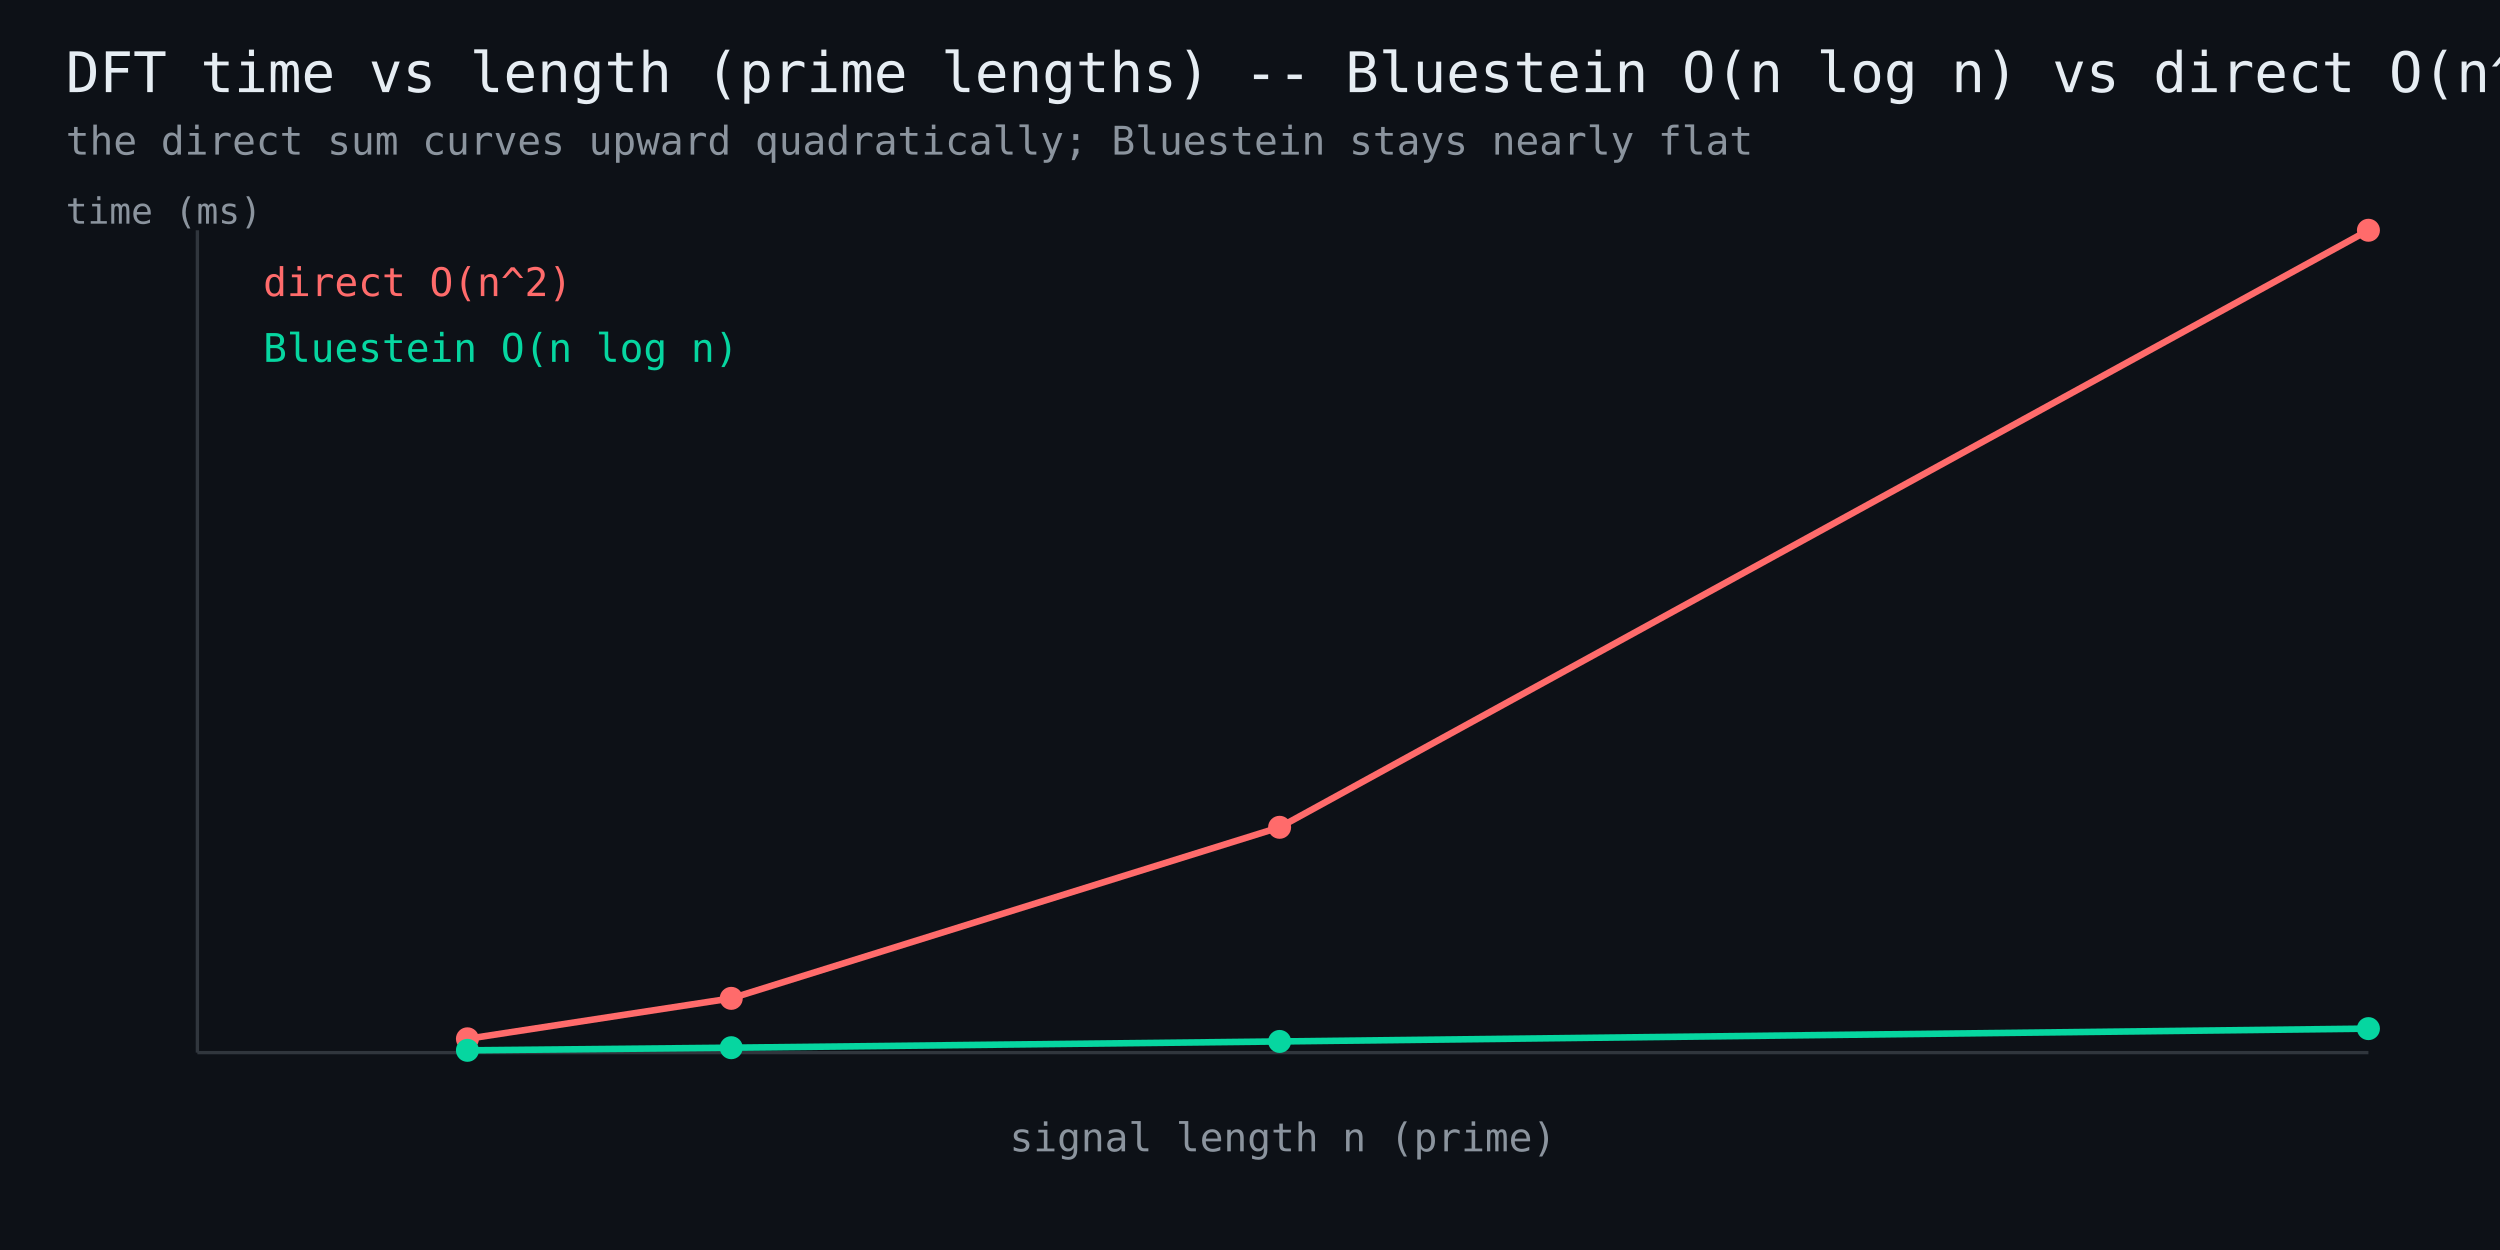
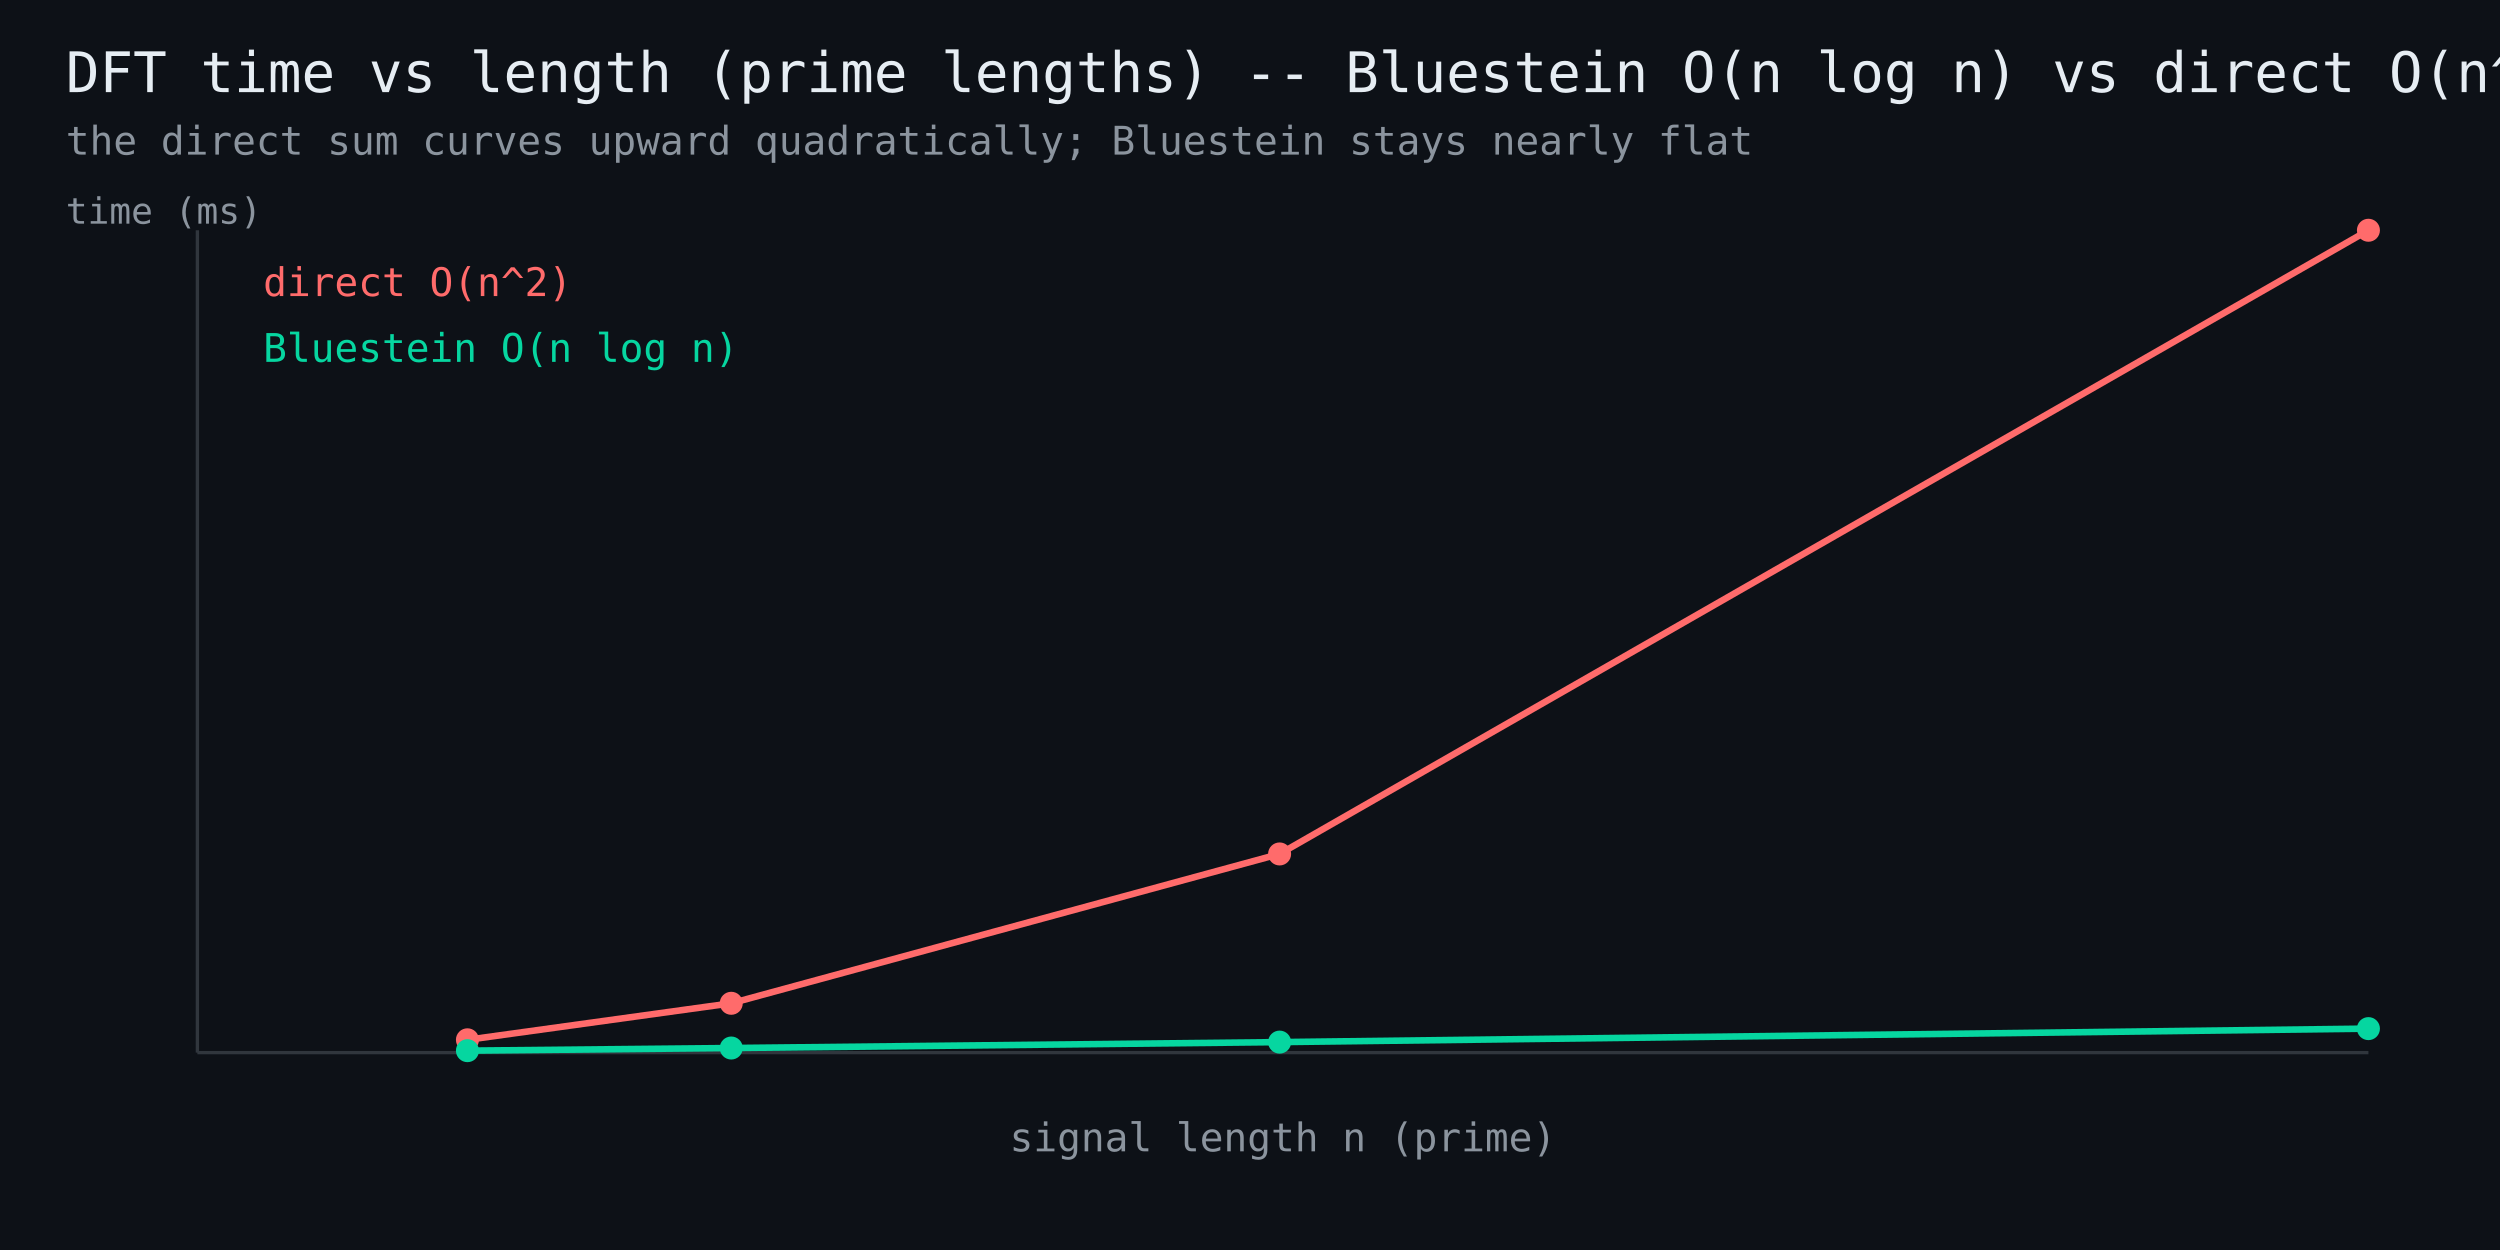
<svg xmlns="http://www.w3.org/2000/svg" width="760" height="380" viewBox="0 0 760 380" font-family="monospace">
  <rect width="760" height="380" fill="#0d1117" />
  <text x="20" y="28" fill="#e6edf3" font-size="17">DFT time vs length (prime lengths) -- Bluestein O(n log n) vs direct O(n^2)</text>
  <text x="20" y="47" fill="#8b949e" font-size="12">the direct sum curves upward quadratically; Bluestein stays nearly flat</text>
  <line x1="60" y1="320" x2="720" y2="320" stroke="#30363d" stroke-width="1" />
  <line x1="60" y1="320" x2="60" y2="70" stroke="#30363d" stroke-width="1" />
-   <polyline points="142.1,315.8 222.3,303.5 389.0,251.5 720.0,70.0" fill="none" stroke="#ff6b6b" stroke-width="2" />
-   <circle cx="142.1" cy="315.8" r="3.5" fill="#ff6b6b" />
-   <circle cx="222.3" cy="303.5" r="3.5" fill="#ff6b6b" />
-   <circle cx="389.0" cy="251.5" r="3.5" fill="#ff6b6b" />
+   <polyline points="142.1,316.1 222.3,305.0 389.0,259.6 720.0,70.0" fill="none" stroke="#ff6b6b" stroke-width="2" />
+   <circle cx="142.1" cy="316.1" r="3.5" fill="#ff6b6b" />
+   <circle cx="222.3" cy="305.0" r="3.5" fill="#ff6b6b" />
+   <circle cx="389.0" cy="259.6" r="3.5" fill="#ff6b6b" />
  <circle cx="720.0" cy="70.0" r="3.5" fill="#ff6b6b" />
  <text x="80" y="90" fill="#ff6b6b" font-size="12">direct O(n^2)</text>
-   <polyline points="142.1,319.3 222.3,318.5 389.0,316.6 720.0,312.7" fill="none" stroke="#06d6a0" stroke-width="2" />
-   <circle cx="142.1" cy="319.3" r="3.5" fill="#06d6a0" />
-   <circle cx="222.3" cy="318.5" r="3.5" fill="#06d6a0" />
-   <circle cx="389.0" cy="316.6" r="3.5" fill="#06d6a0" />
+   <polyline points="142.1,319.4 222.3,318.6 389.0,316.8 720.0,312.7" fill="none" stroke="#06d6a0" stroke-width="2" />
+   <circle cx="142.1" cy="319.4" r="3.5" fill="#06d6a0" />
+   <circle cx="222.3" cy="318.6" r="3.5" fill="#06d6a0" />
+   <circle cx="389.0" cy="316.8" r="3.5" fill="#06d6a0" />
  <circle cx="720.0" cy="312.7" r="3.5" fill="#06d6a0" />
  <text x="80" y="110" fill="#06d6a0" font-size="12">Bluestein O(n log n)</text>
  <text x="390" y="350" fill="#8b949e" font-size="12" text-anchor="middle">signal length n (prime)</text>
  <text x="20" y="68" fill="#8b949e" font-size="11">time (ms)</text>
</svg>
